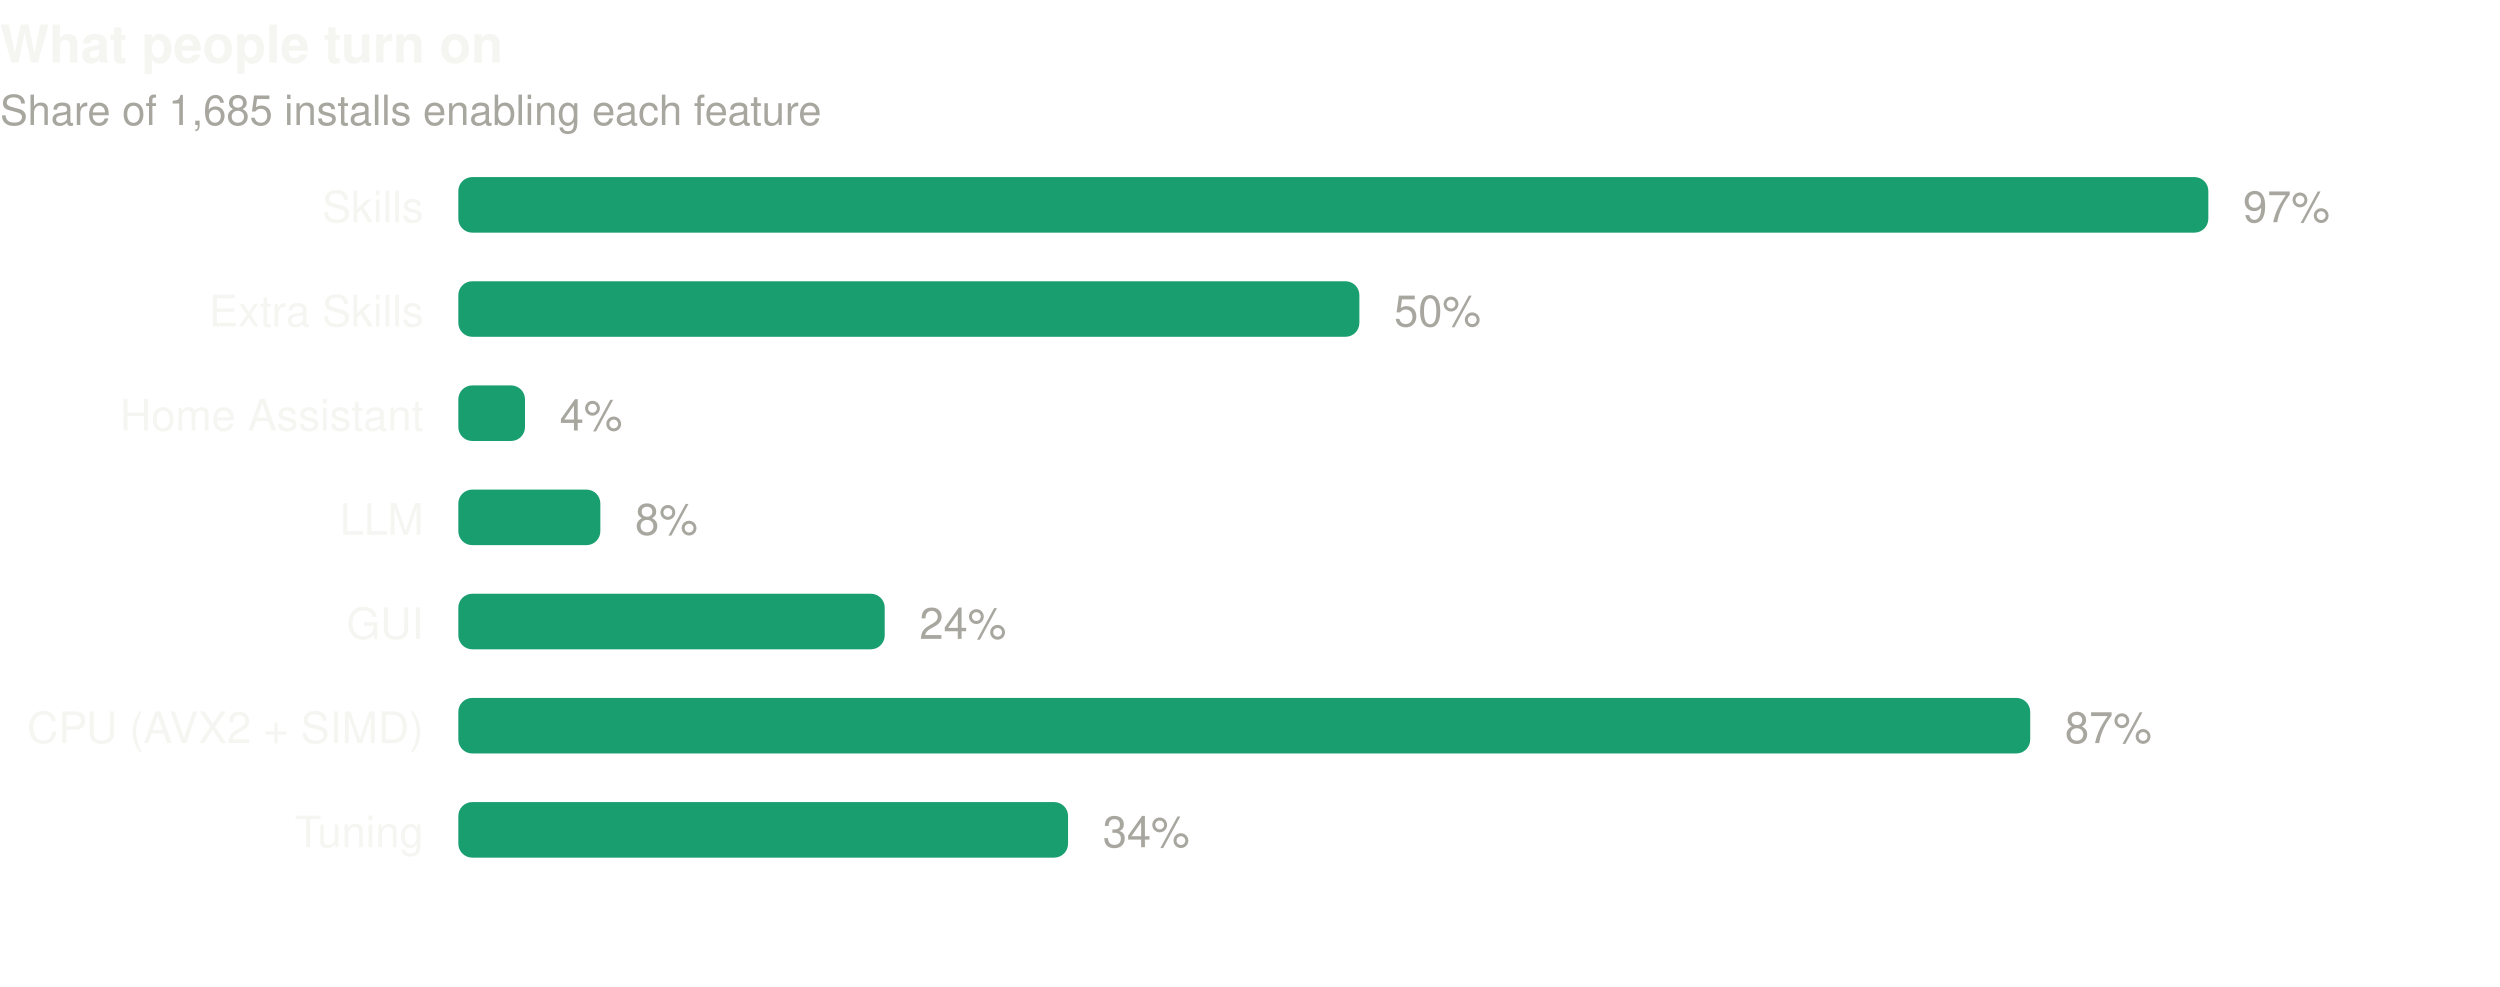
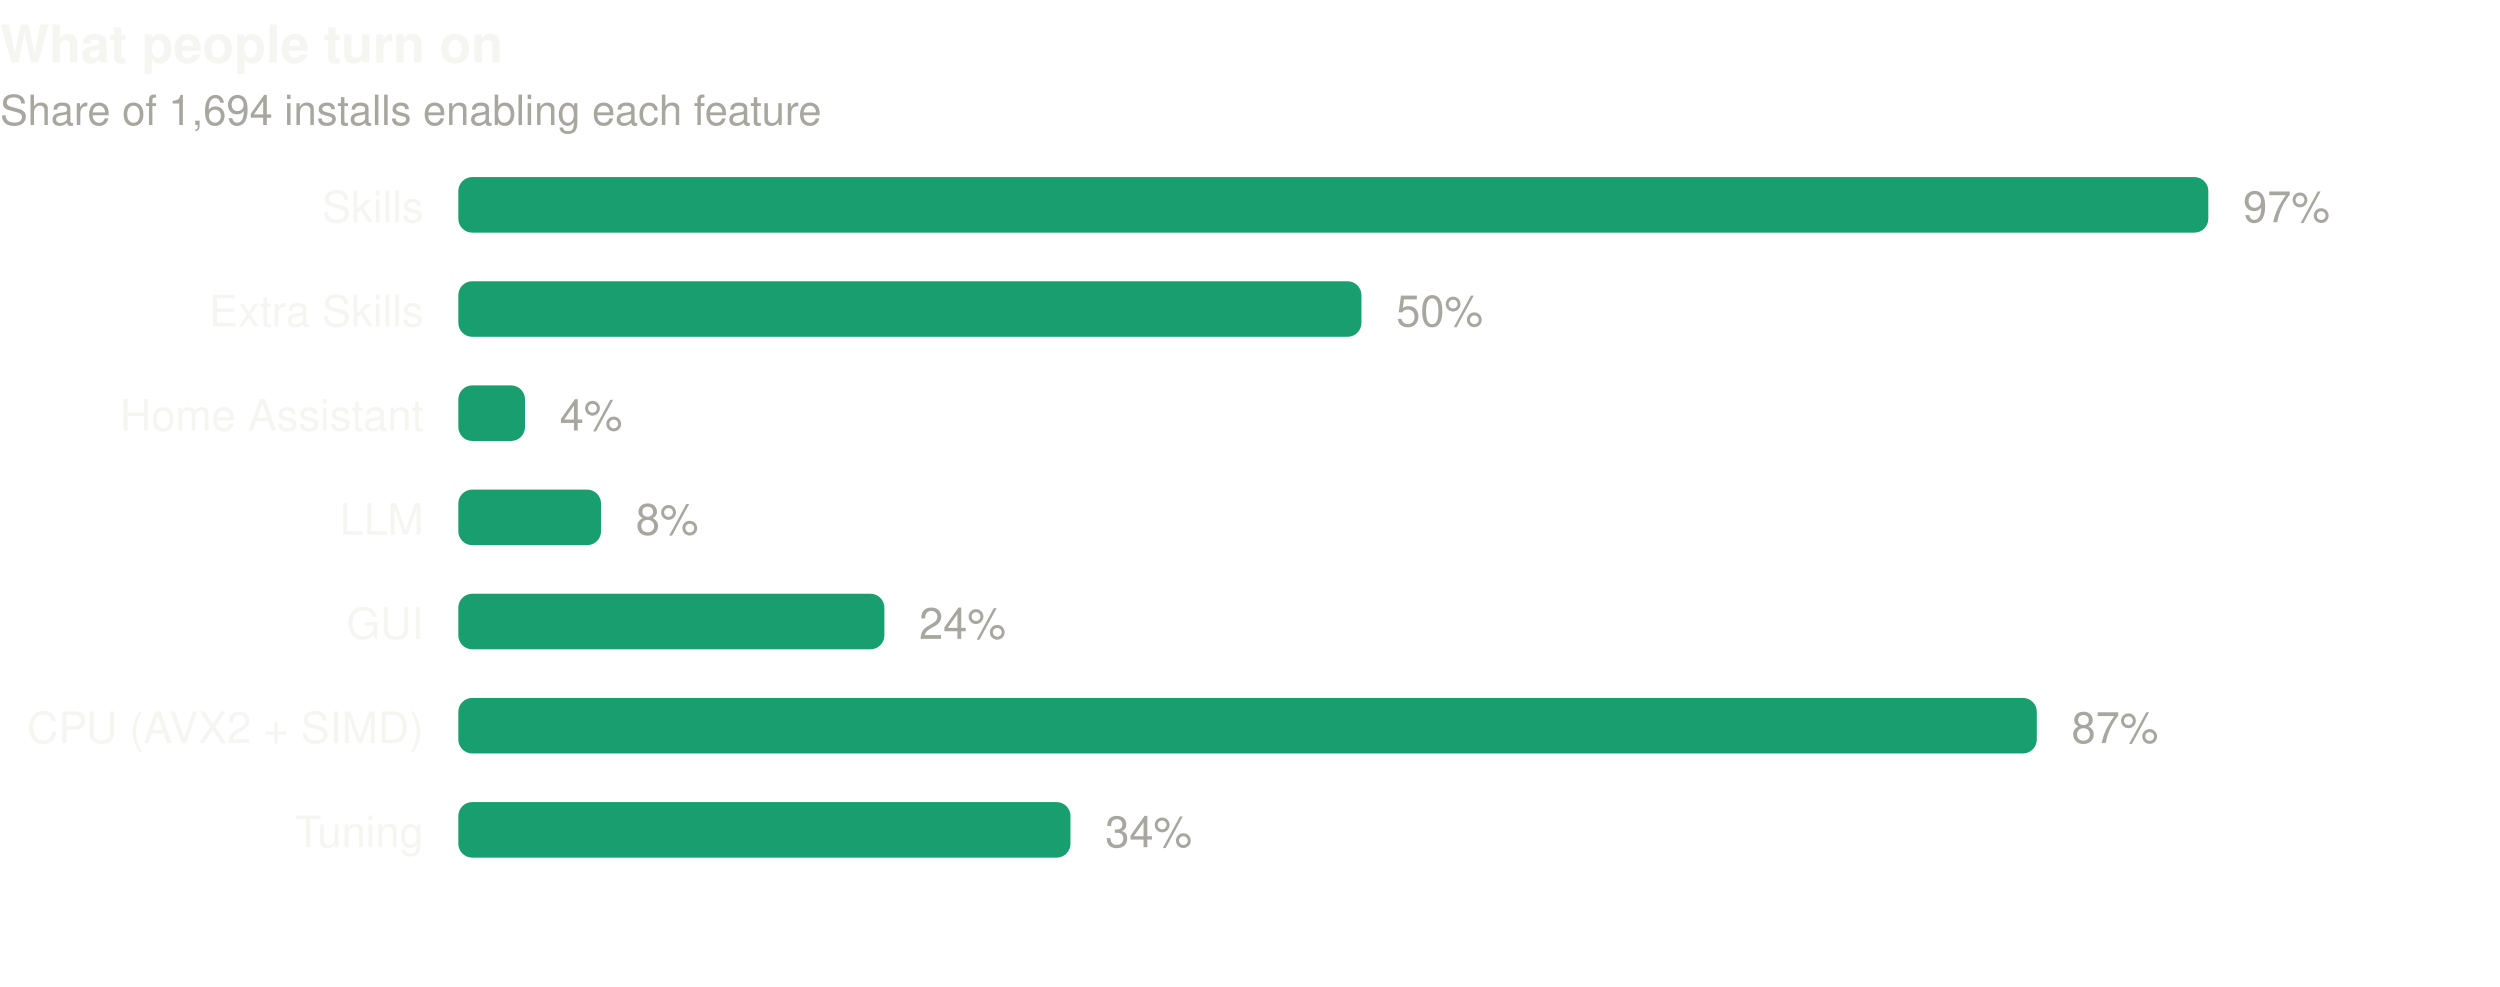
- <svg xmlns="http://www.w3.org/2000/svg" width="720" height="284" viewBox="0 0 720 284" role="img" aria-label="What people turn on. Share of 1,685 installs enabling each feature">
+ <svg xmlns="http://www.w3.org/2000/svg" width="720" height="284" viewBox="0 0 720 284" role="img" aria-label="What people turn on. Share of 1,694 installs enabling each feature">
  <text x="0" y="18" font-family="ui-sans-serif,-apple-system,BlinkMacSystemFont,'Segoe UI',Helvetica,Arial,sans-serif" font-size="15" font-weight="600" fill="#f5f5f2">What people turn on</text>
-   <text x="0" y="36" font-family="ui-sans-serif,-apple-system,BlinkMacSystemFont,'Segoe UI',Helvetica,Arial,sans-serif" font-size="12" fill="#a8a79f">Share of 1,685 installs enabling each feature</text>
+   <text x="0" y="36" font-family="ui-sans-serif,-apple-system,BlinkMacSystemFont,'Segoe UI',Helvetica,Arial,sans-serif" font-size="12" fill="#a8a79f">Share of 1,694 installs enabling each feature</text>
  <text x="122" y="64.0" text-anchor="end" font-family="ui-sans-serif,-apple-system,BlinkMacSystemFont,'Segoe UI',Helvetica,Arial,sans-serif" font-size="12.5" fill="#f5f5f2">Skills</text>
  <rect x="132" y="51.0" width="504.0" height="16" rx="4" fill="#199e70" />
  <text x="646.0" y="64.0" font-family="ui-sans-serif,-apple-system,BlinkMacSystemFont,'Segoe UI',Helvetica,Arial,sans-serif" font-size="12.5" fill="#a8a79f">97%</text>
  <text x="122" y="94.0" text-anchor="end" font-family="ui-sans-serif,-apple-system,BlinkMacSystemFont,'Segoe UI',Helvetica,Arial,sans-serif" font-size="12.5" fill="#f5f5f2">Extra Skills</text>
-   <rect x="132" y="81.0" width="259.5" height="16" rx="4" fill="#199e70" />
-   <text x="401.5" y="94.0" font-family="ui-sans-serif,-apple-system,BlinkMacSystemFont,'Segoe UI',Helvetica,Arial,sans-serif" font-size="12.5" fill="#a8a79f">50%</text>
+   <rect x="132" y="81.0" width="260.1" height="16" rx="4" fill="#199e70" />
+   <text x="402.1" y="94.0" font-family="ui-sans-serif,-apple-system,BlinkMacSystemFont,'Segoe UI',Helvetica,Arial,sans-serif" font-size="12.5" fill="#a8a79f">50%</text>
  <text x="122" y="124.0" text-anchor="end" font-family="ui-sans-serif,-apple-system,BlinkMacSystemFont,'Segoe UI',Helvetica,Arial,sans-serif" font-size="12.5" fill="#f5f5f2">Home Assistant</text>
  <rect x="132" y="111.0" width="19.2" height="16" rx="4" fill="#199e70" />
  <text x="161.2" y="124.0" font-family="ui-sans-serif,-apple-system,BlinkMacSystemFont,'Segoe UI',Helvetica,Arial,sans-serif" font-size="12.5" fill="#a8a79f">4%</text>
  <text x="122" y="154.0" text-anchor="end" font-family="ui-sans-serif,-apple-system,BlinkMacSystemFont,'Segoe UI',Helvetica,Arial,sans-serif" font-size="12.5" fill="#f5f5f2">LLM</text>
-   <rect x="132" y="141.0" width="40.9" height="16" rx="4" fill="#199e70" />
-   <text x="182.9" y="154.0" font-family="ui-sans-serif,-apple-system,BlinkMacSystemFont,'Segoe UI',Helvetica,Arial,sans-serif" font-size="12.5" fill="#a8a79f">8%</text>
+   <rect x="132" y="141.0" width="41.1" height="16" rx="4" fill="#199e70" />
+   <text x="183.1" y="154.0" font-family="ui-sans-serif,-apple-system,BlinkMacSystemFont,'Segoe UI',Helvetica,Arial,sans-serif" font-size="12.5" fill="#a8a79f">8%</text>
  <text x="122" y="184.0" text-anchor="end" font-family="ui-sans-serif,-apple-system,BlinkMacSystemFont,'Segoe UI',Helvetica,Arial,sans-serif" font-size="12.5" fill="#f5f5f2">GUI</text>
-   <rect x="132" y="171.0" width="122.8" height="16" rx="4" fill="#199e70" />
-   <text x="264.8" y="184.0" font-family="ui-sans-serif,-apple-system,BlinkMacSystemFont,'Segoe UI',Helvetica,Arial,sans-serif" font-size="12.5" fill="#a8a79f">24%</text>
+   <rect x="132" y="171.0" width="122.7" height="16" rx="4" fill="#199e70" />
+   <text x="264.7" y="184.0" font-family="ui-sans-serif,-apple-system,BlinkMacSystemFont,'Segoe UI',Helvetica,Arial,sans-serif" font-size="12.5" fill="#a8a79f">24%</text>
  <text x="122" y="214.0" text-anchor="end" font-family="ui-sans-serif,-apple-system,BlinkMacSystemFont,'Segoe UI',Helvetica,Arial,sans-serif" font-size="12.5" fill="#f5f5f2">CPU (AVX2 + SIMD)</text>
-   <rect x="132" y="201.0" width="452.7" height="16" rx="4" fill="#199e70" />
-   <text x="594.7" y="214.0" font-family="ui-sans-serif,-apple-system,BlinkMacSystemFont,'Segoe UI',Helvetica,Arial,sans-serif" font-size="12.5" fill="#a8a79f">87%</text>
+   <rect x="132" y="201.0" width="454.6" height="16" rx="4" fill="#199e70" />
+   <text x="596.6" y="214.0" font-family="ui-sans-serif,-apple-system,BlinkMacSystemFont,'Segoe UI',Helvetica,Arial,sans-serif" font-size="12.5" fill="#a8a79f">87%</text>
  <text x="122" y="244.0" text-anchor="end" font-family="ui-sans-serif,-apple-system,BlinkMacSystemFont,'Segoe UI',Helvetica,Arial,sans-serif" font-size="12.5" fill="#f5f5f2">Tuning</text>
-   <rect x="132" y="231.0" width="175.6" height="16" rx="4" fill="#199e70" />
-   <text x="317.6" y="244.0" font-family="ui-sans-serif,-apple-system,BlinkMacSystemFont,'Segoe UI',Helvetica,Arial,sans-serif" font-size="12.5" fill="#a8a79f">34%</text>
+   <rect x="132" y="231.0" width="176.3" height="16" rx="4" fill="#199e70" />
+   <text x="318.3" y="244.0" font-family="ui-sans-serif,-apple-system,BlinkMacSystemFont,'Segoe UI',Helvetica,Arial,sans-serif" font-size="12.5" fill="#a8a79f">34%</text>
</svg>
